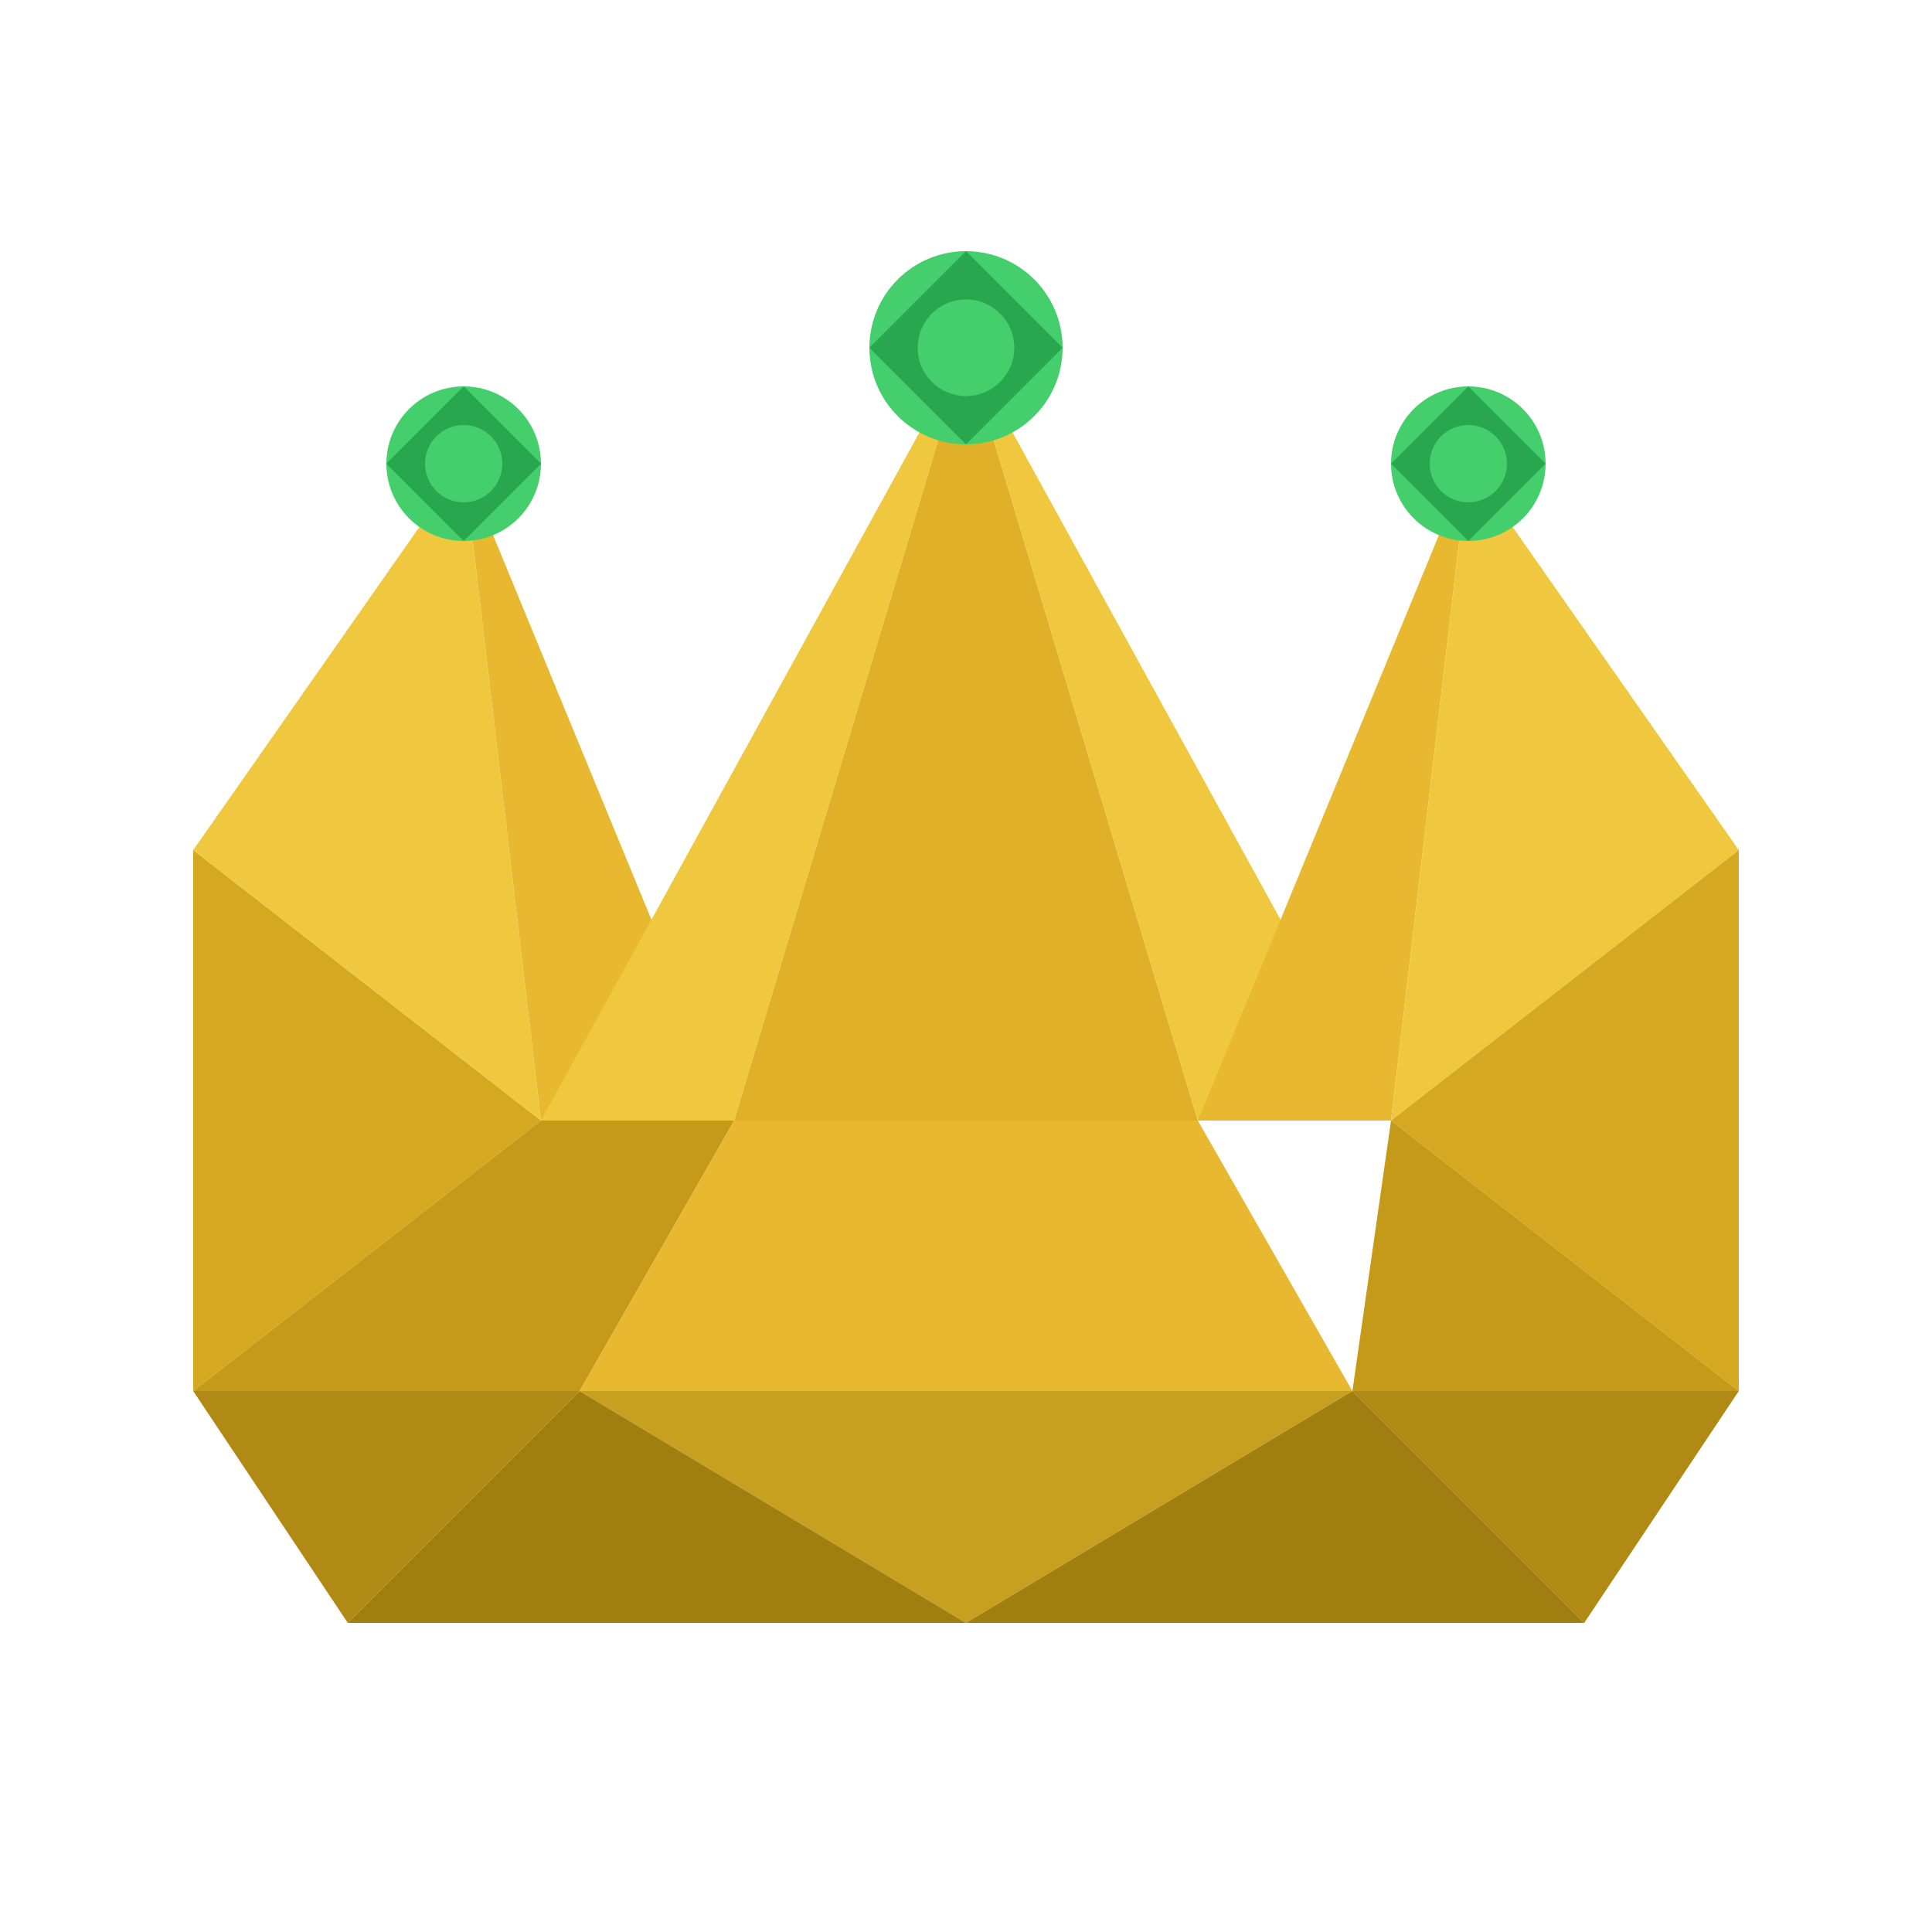
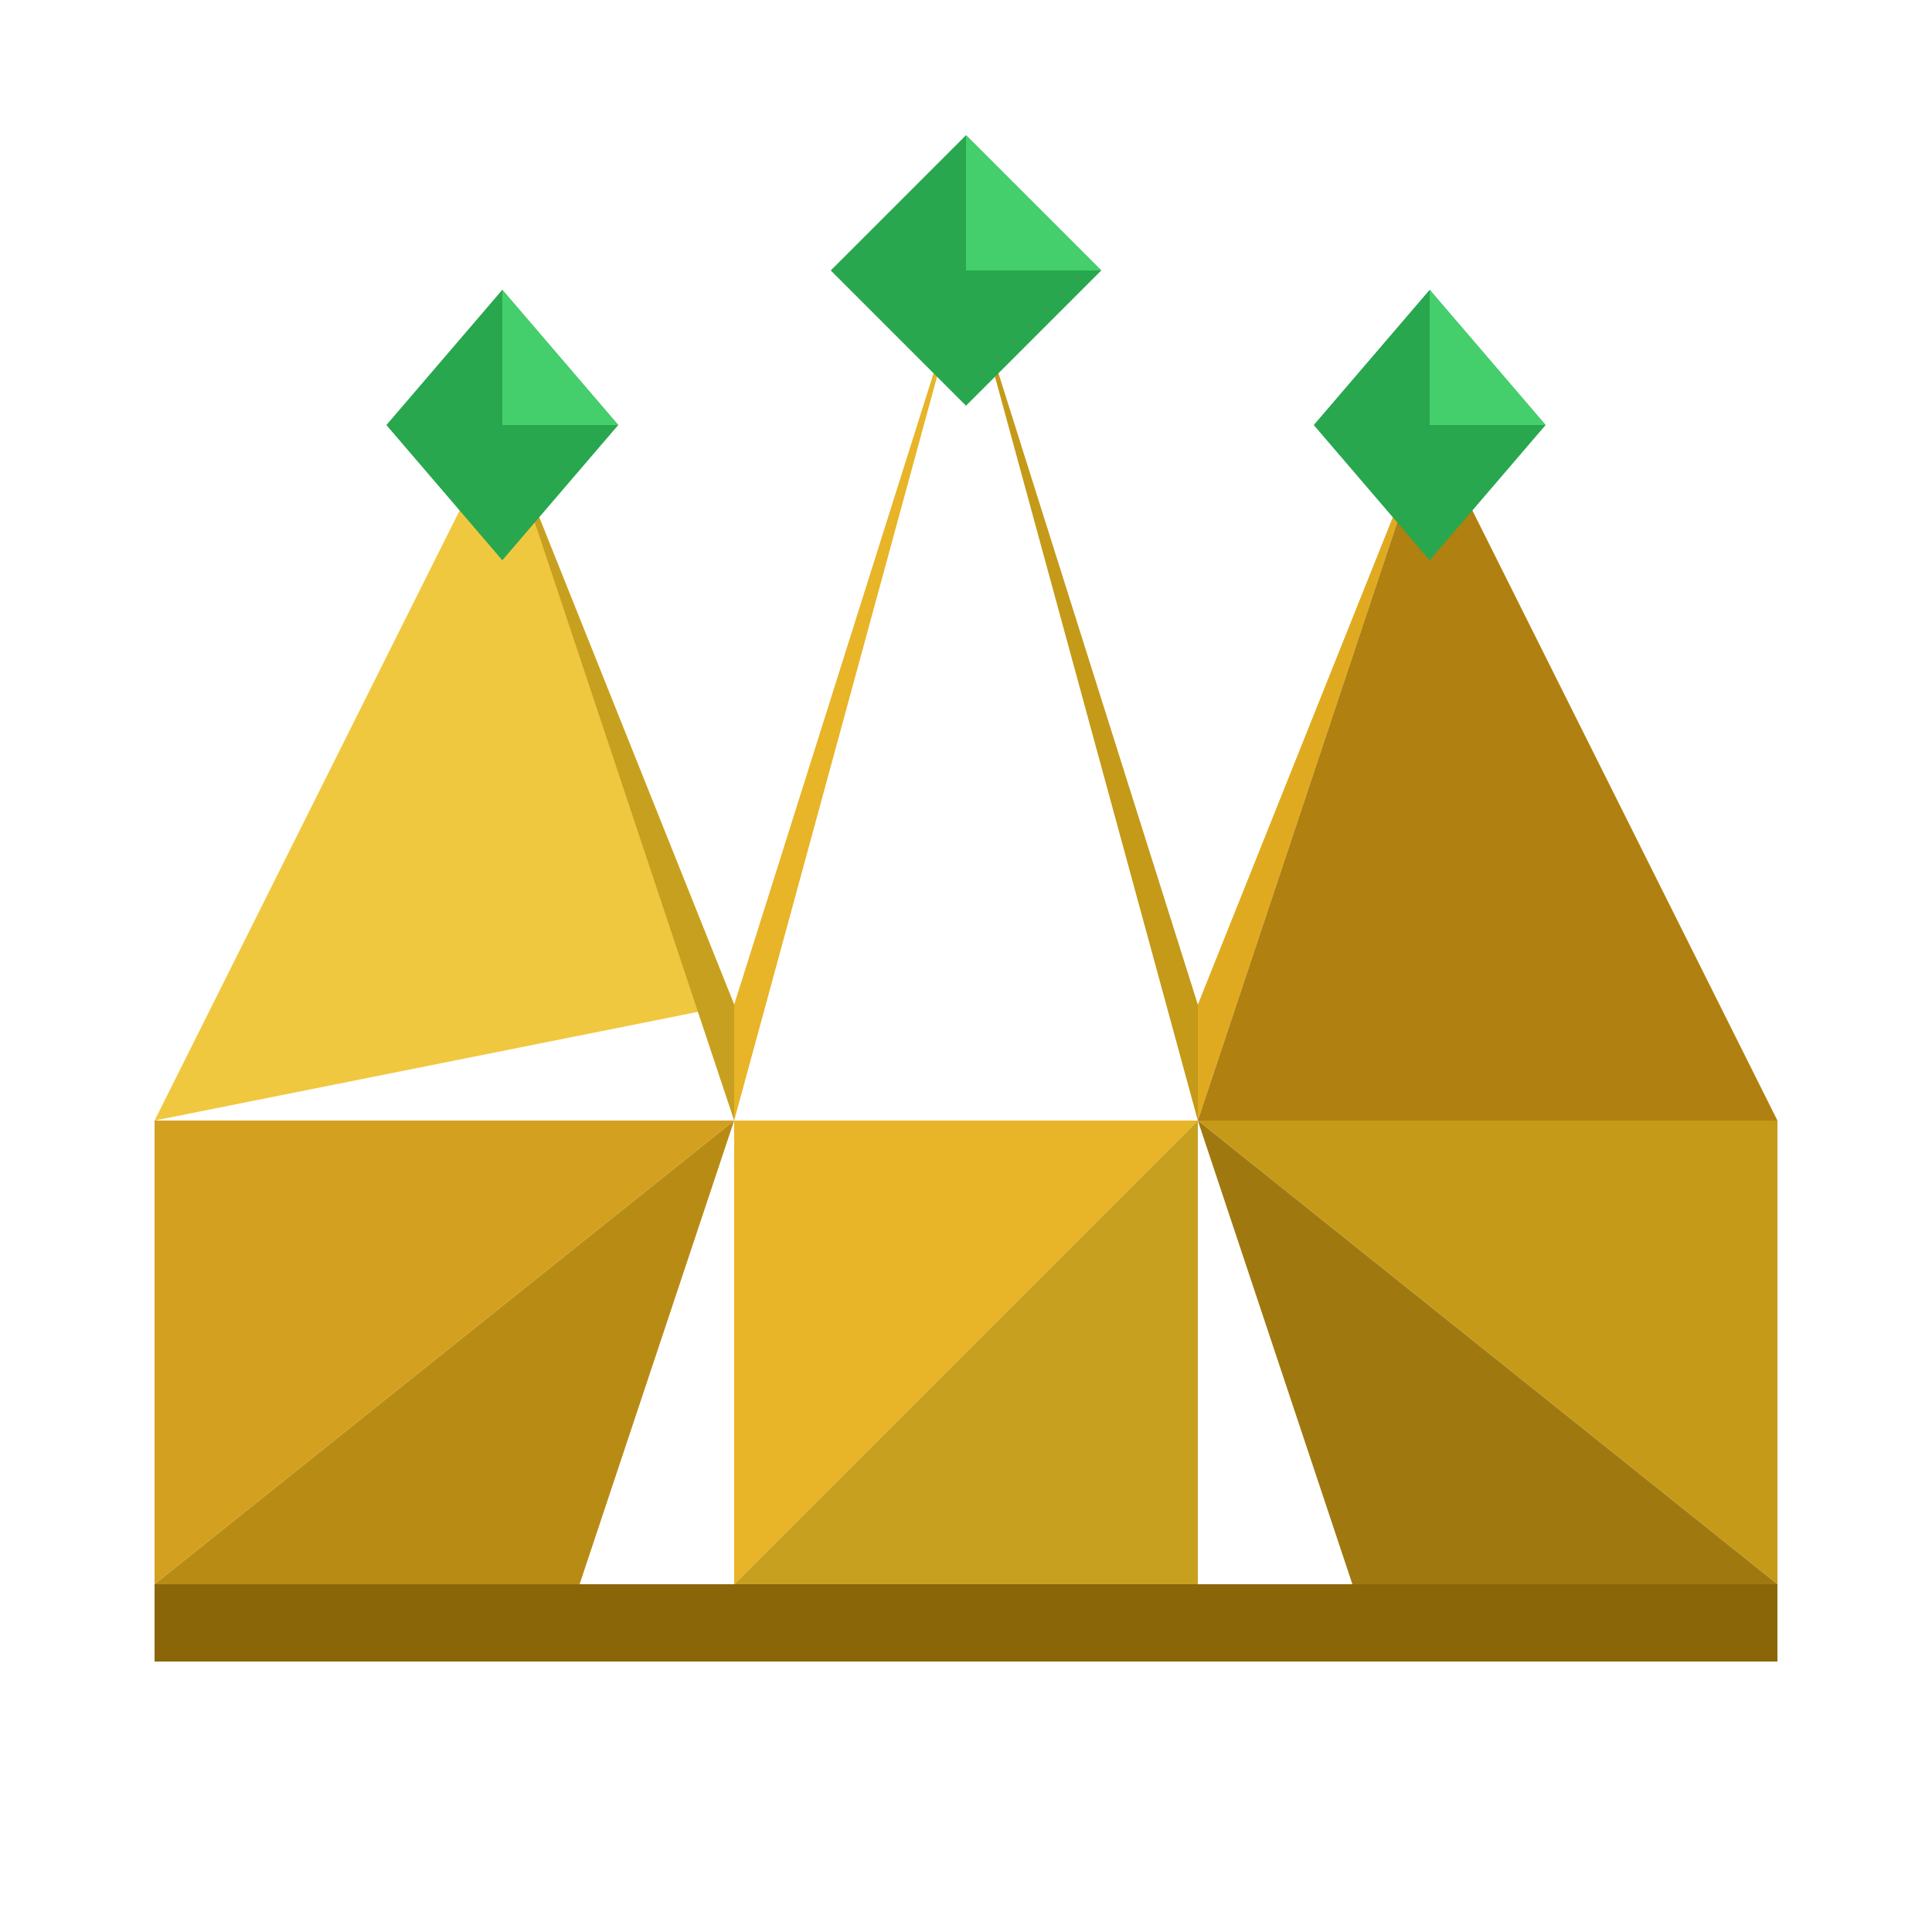
<svg xmlns="http://www.w3.org/2000/svg" viewBox="0 0 100 100" fill="none">
-   <polygon points="10,72 10,44 28,58" fill="#d4a820" />
-   <polygon points="10,44 24,24 28,58" fill="#f0c840" />
-   <polygon points="24,24 38,58 28,58" fill="#e8b830" />
-   <polygon points="28,58 38,58 50,18" fill="#f0c840" />
-   <polygon points="38,58 62,58 50,18" fill="#e0b028" />
-   <polygon points="50,18 62,58 72,58" fill="#f0c840" />
-   <polygon points="72,58 76,24 62,58" fill="#e8b830" />
-   <polygon points="76,24 90,44 72,58" fill="#f0c840" />
-   <polygon points="90,44 90,72 72,58" fill="#d4a820" />
-   <polygon points="10,72 28,58 38,58 30,72" fill="#c49a18" />
-   <polygon points="10,72 30,72 18,84" fill="#b08a14" />
-   <polygon points="30,72 38,58 62,58 70,72" fill="#e8b830" />
-   <polygon points="30,72 70,72 50,84" fill="#c8a020" />
-   <polygon points="70,72 72,58 90,72" fill="#c49a18" />
-   <polygon points="70,72 90,72 82,84" fill="#b08a14" />
-   <polygon points="18,84 50,84 30,72" fill="#a07e10" />
-   <polygon points="50,84 82,84 70,72" fill="#a07e10" />
-   <circle cx="24" cy="24" r="4" fill="#44cf6c" />
-   <polygon points="24,20 28,24 24,28 20,24" fill="#28a74e" />
-   <circle cx="24" cy="24" r="2" fill="#44cf6c" />
-   <circle cx="50" cy="18" r="5" fill="#44cf6c" />
-   <polygon points="50,13 55,18 50,23 45,18" fill="#28a74e" />
-   <circle cx="50" cy="18" r="2.5" fill="#44cf6c" />
-   <circle cx="76" cy="24" r="4" fill="#44cf6c" />
-   <polygon points="76,20 80,24 76,28 72,24" fill="#28a74e" />
-   <circle cx="76" cy="24" r="2" fill="#44cf6c" />
+   <polygon points="8,58 26,22 38,52" fill="#f0c840" />
+   <polygon points="26,22 38,52 38,58" fill="#c8a020" />
+   <polygon points="38,52 38,58 50,14" fill="#e8b428" />
+   <polygon points="62,52 62,58 50,14" fill="#c49a18" />
+   <polygon points="62,52 62,58 74,22" fill="#e0aa20" />
+   <polygon points="74,22 62,58 92,58" fill="#b08010" />
+   <polygon points="8,58 38,58 8,82" fill="#d4a020" />
+   <polygon points="38,58 30,82 8,82" fill="#b88c14" />
+   <polygon points="38,58 62,58 38,82" fill="#e8b428" />
+   <polygon points="62,58 62,82 38,82" fill="#c8a020" />
+   <polygon points="62,58 92,58 92,82" fill="#c49a18" />
+   <polygon points="62,58 70,82 92,82" fill="#a07810" />
+   <polygon points="8,82 92,82 92,86 8,86" fill="#8a6608" />
+   <polygon points="26,15 32,22 26,29 20,22" fill="#28a74e" />
+   <polygon points="26,15 32,22 26,22" fill="#44cf6c" />
+   <polygon points="50,7 57,14 50,21 43,14" fill="#28a74e" />
+   <polygon points="50,7 57,14 50,14" fill="#44cf6c" />
+   <polygon points="74,15 80,22 74,29 68,22" fill="#28a74e" />
+   <polygon points="74,15 80,22 74,22" fill="#44cf6c" />
</svg>
